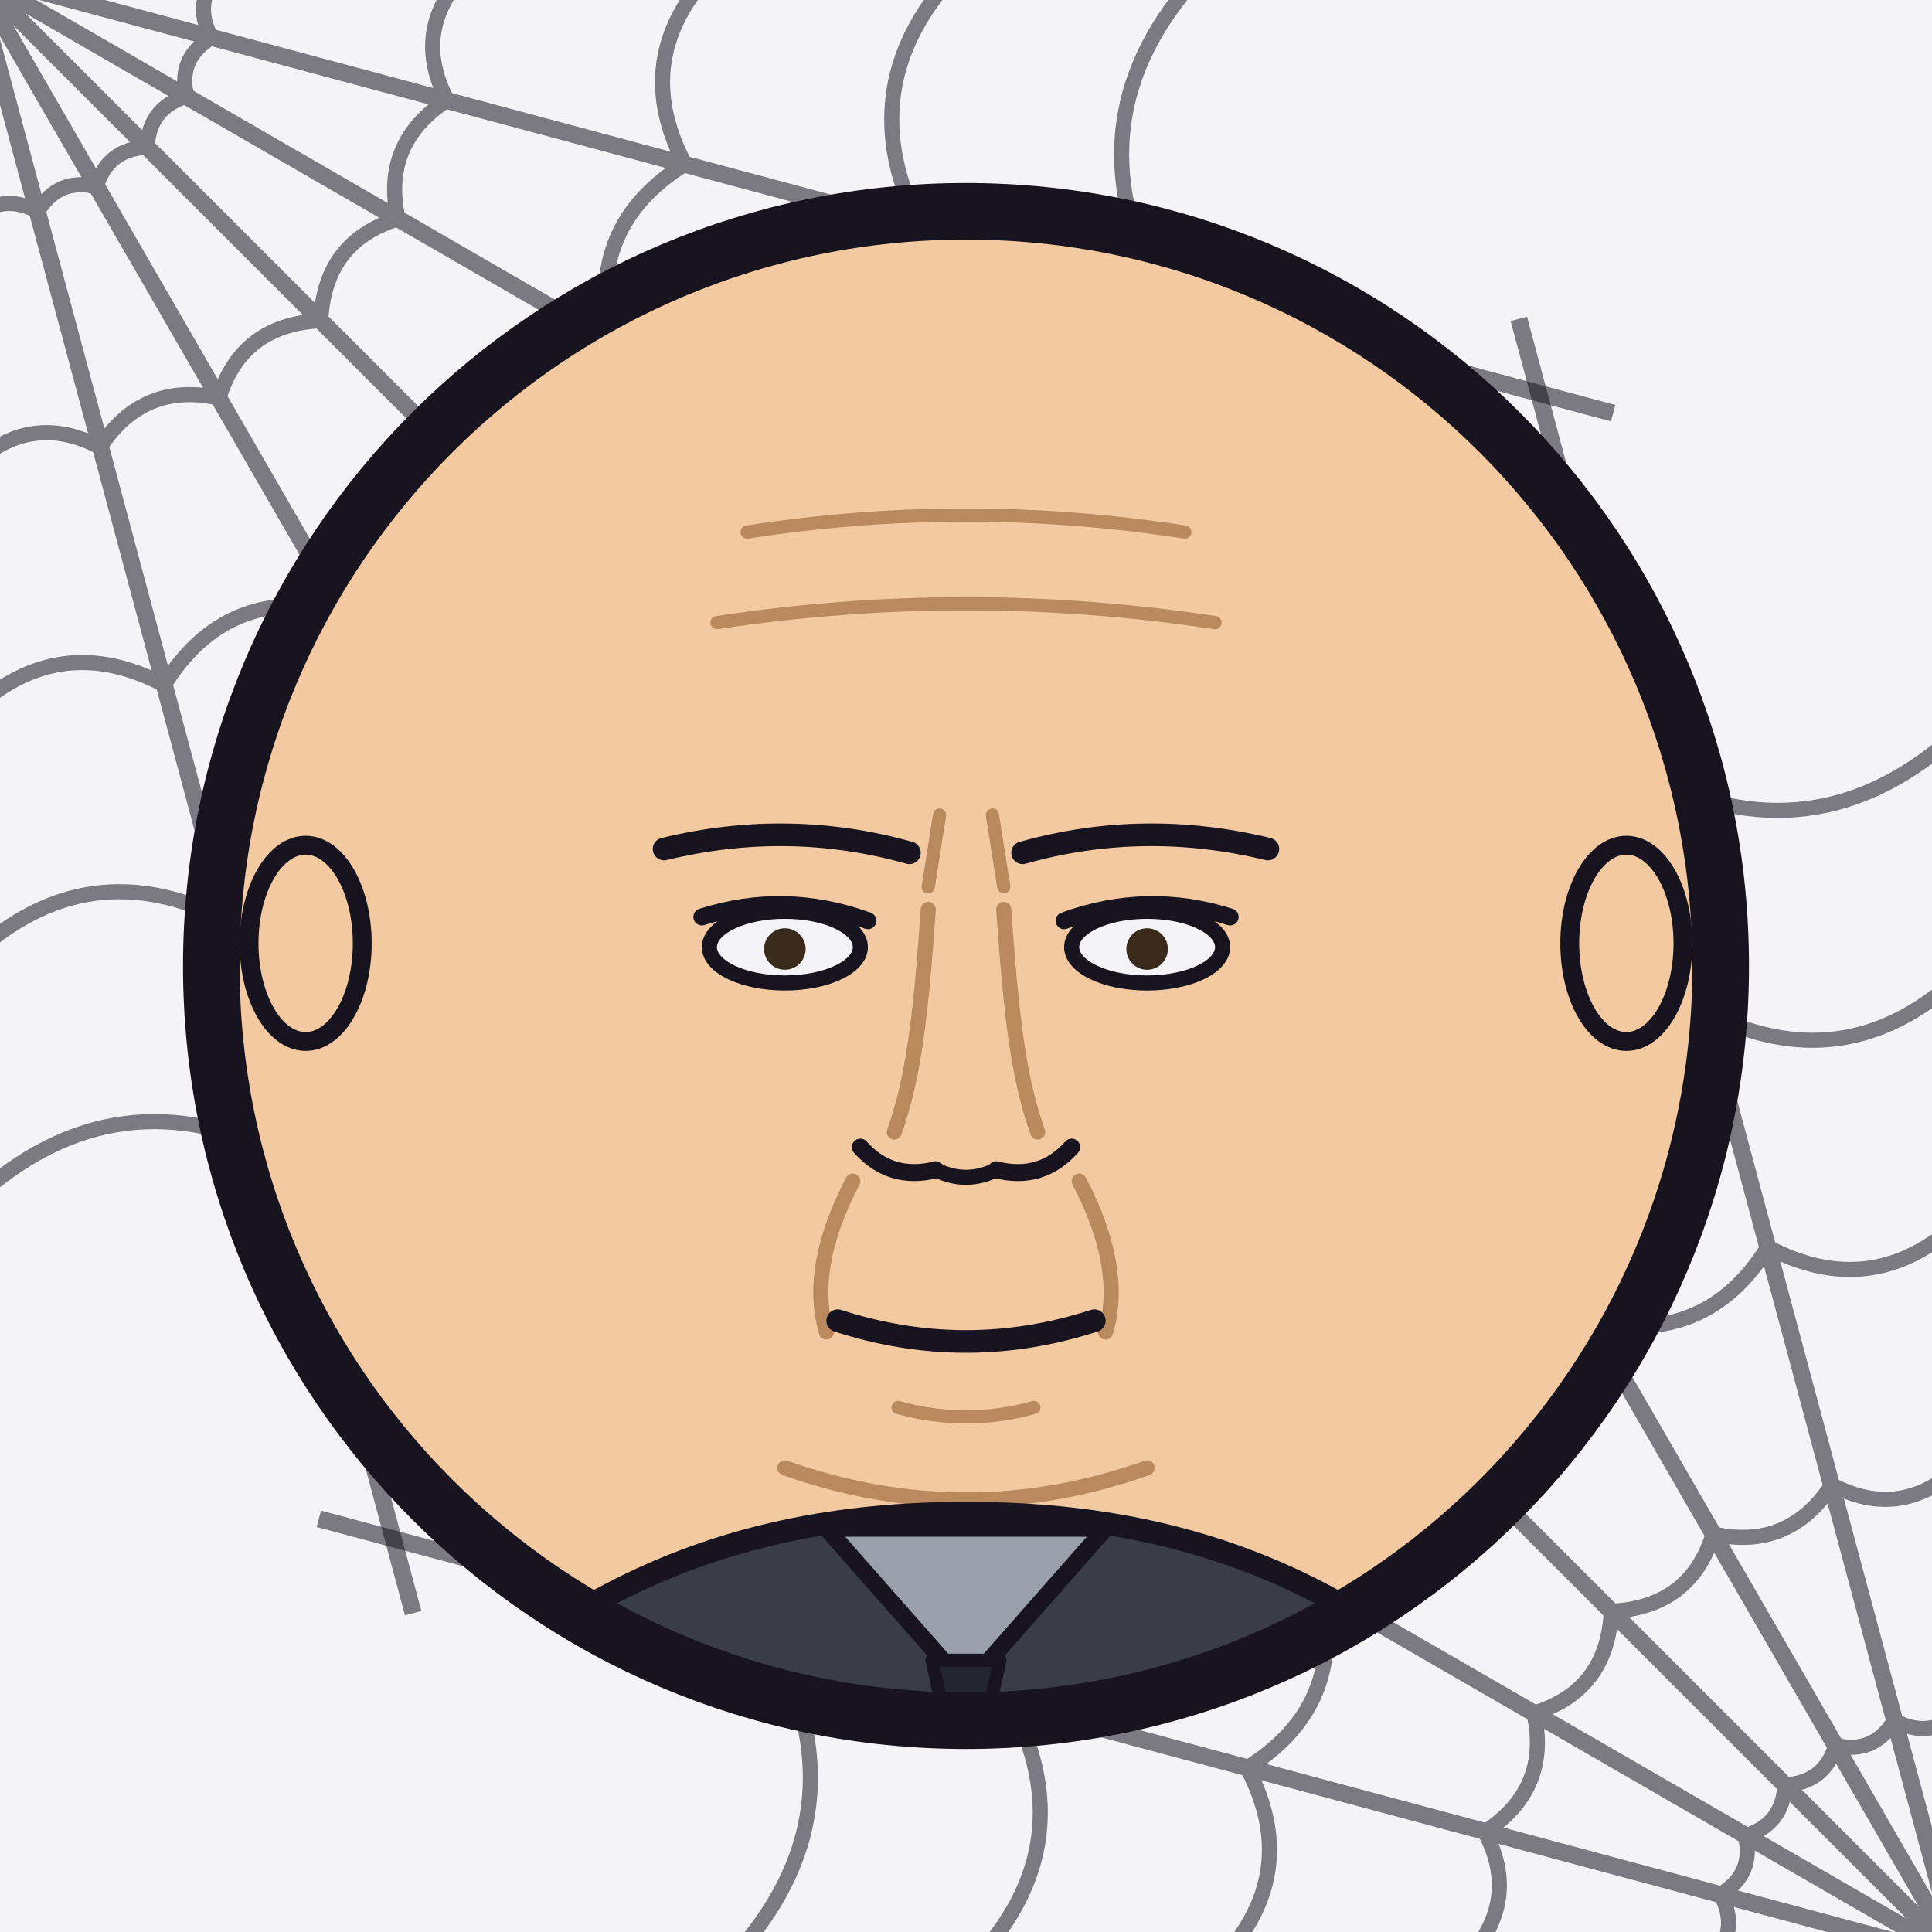
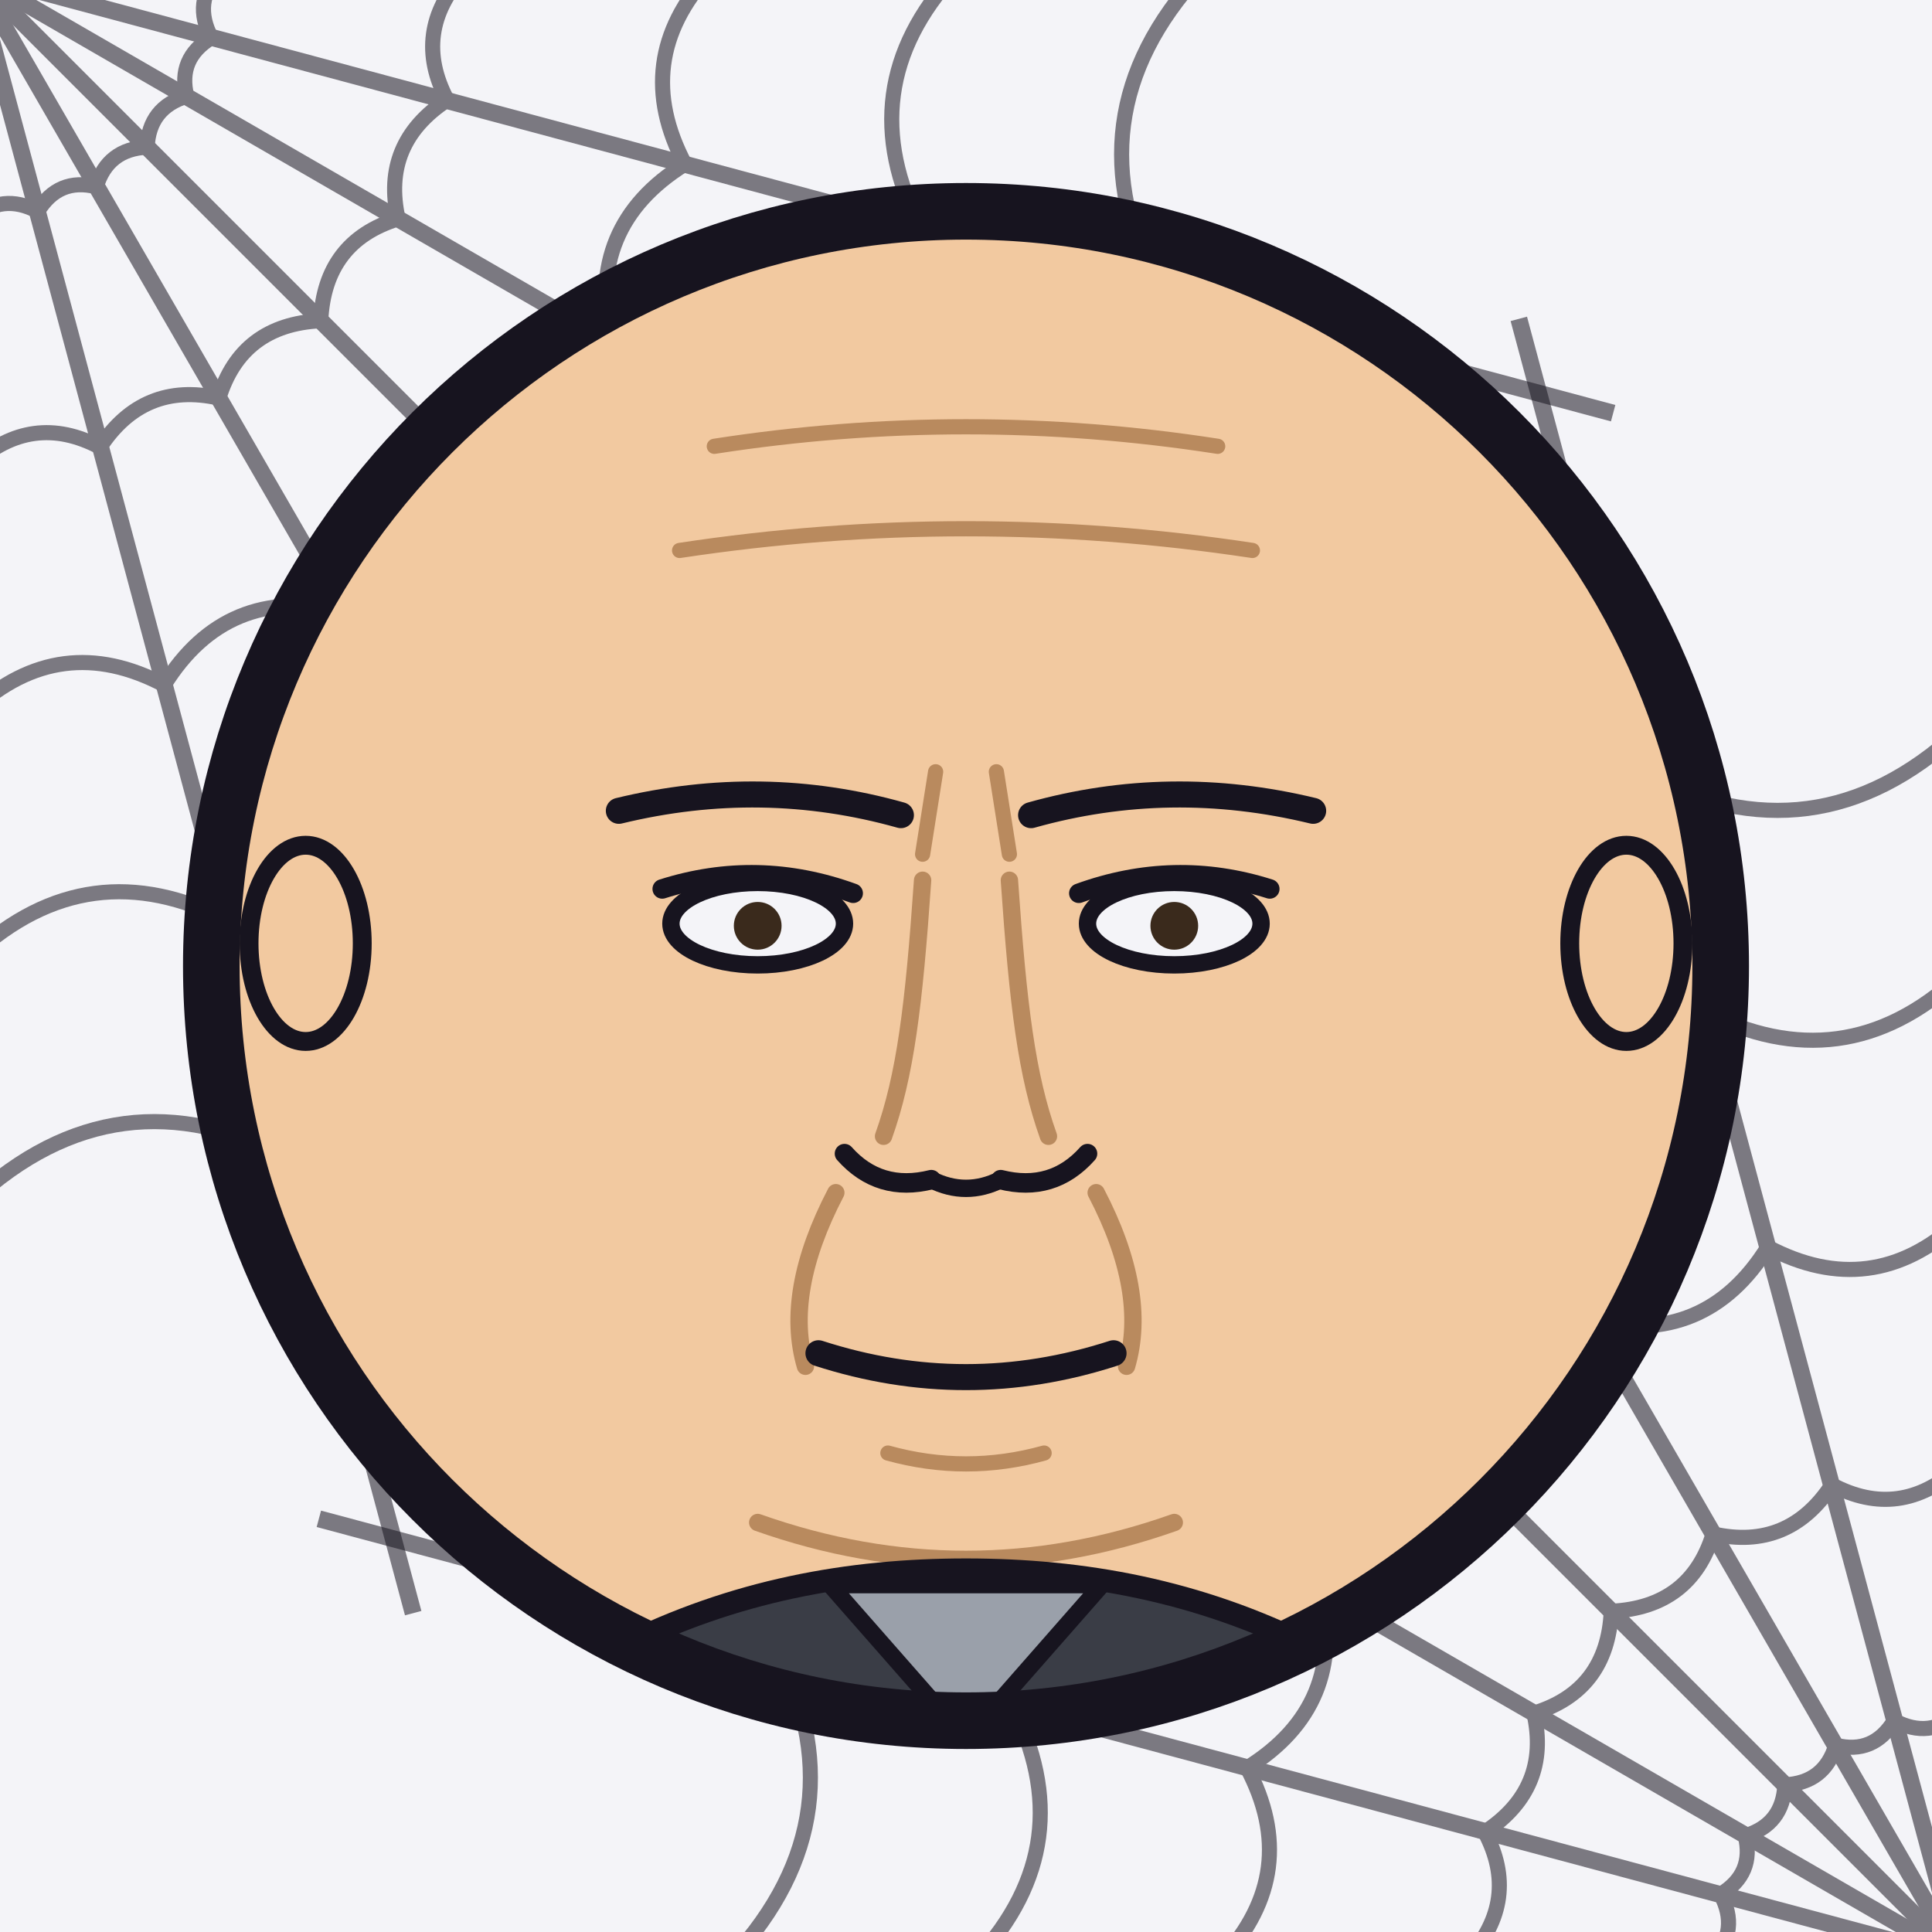
<svg xmlns="http://www.w3.org/2000/svg" viewBox="0 0 1024 1024">
  <rect x="0" y="0" width="1024" height="1024" fill="#f4f4f8" />
  <g stroke="#17141f" fill="none" opacity="0.55">
    <line x1="-14" y1="-14" x2="886" y2="-14" stroke-width="9" />
    <line x1="-14" y1="-14" x2="855" y2="219" stroke-width="9" />
    <line x1="-14" y1="-14" x2="765" y2="436" stroke-width="9" />
    <line x1="-14" y1="-14" x2="622" y2="622" stroke-width="9" />
    <line x1="-14" y1="-14" x2="436" y2="765" stroke-width="9" />
    <line x1="-14" y1="-14" x2="219" y2="855" stroke-width="9" />
    <line x1="-14" y1="-14" x2="-14" y2="886" stroke-width="9" />
    <path d="M 116 -14 Q 102 1 112 20" stroke-width="8" />
    <path d="M 112 20 Q 94 31 99 51" stroke-width="8" />
    <path d="M 99 51 Q 79 57 78 78" stroke-width="8" />
    <path d="M 78 78 Q 57 79 51 99" stroke-width="8" />
    <path d="M 51 99 Q 31 94 20 112" stroke-width="8" />
    <path d="M 20 112 Q 1 102 -14 116" stroke-width="8" />
    <path d="M 246 -14 Q 218 17 237 53" stroke-width="8" />
    <path d="M 237 53 Q 202 76 211 116" stroke-width="8" />
    <path d="M 211 116 Q 172 128 170 170" stroke-width="8" />
    <path d="M 170 170 Q 128 172 116 211" stroke-width="8" />
    <path d="M 116 211 Q 76 202 53 237" stroke-width="8" />
    <path d="M 53 237 Q 17 218 -14 246" stroke-width="8" />
    <path d="M 376 -14 Q 334 32 363 87" stroke-width="8" />
    <path d="M 363 87 Q 310 120 324 181" stroke-width="8" />
    <path d="M 324 181 Q 264 200 262 262" stroke-width="8" />
    <path d="M 262 262 Q 200 264 181 324" stroke-width="8" />
    <path d="M 181 324 Q 120 310 87 363" stroke-width="8" />
    <path d="M 87 363 Q 32 334 -14 376" stroke-width="8" />
    <path d="M 506 -14 Q 450 47 488 121" stroke-width="8" />
    <path d="M 488 121 Q 418 165 436 246" stroke-width="8" />
    <path d="M 436 246 Q 357 271 354 354" stroke-width="8" />
    <path d="M 354 354 Q 271 357 246 436" stroke-width="8" />
    <path d="M 246 436 Q 165 418 121 488" stroke-width="8" />
    <path d="M 121 488 Q 47 450 -14 506" stroke-width="8" />
    <path d="M 636 -14 Q 566 62 614 154" stroke-width="8" />
    <path d="M 614 154 Q 526 210 549 311" stroke-width="8" />
    <path d="M 549 311 Q 450 342 446 446" stroke-width="8" />
    <path d="M 446 446 Q 342 450 311 549" stroke-width="8" />
    <path d="M 311 549 Q 210 526 154 614" stroke-width="8" />
    <path d="M 154 614 Q 62 566 -14 636" stroke-width="8" />
  </g>
  <g stroke="#17141f" fill="none" opacity="0.55">
    <line x1="1038" y1="1038" x2="138" y2="1038" stroke-width="9" />
    <line x1="1038" y1="1038" x2="169" y2="805" stroke-width="9" />
    <line x1="1038" y1="1038" x2="259" y2="588" stroke-width="9" />
    <line x1="1038" y1="1038" x2="402" y2="402" stroke-width="9" />
    <line x1="1038" y1="1038" x2="588" y2="259" stroke-width="9" />
    <line x1="1038" y1="1038" x2="805" y2="169" stroke-width="9" />
    <line x1="1038" y1="1038" x2="1038" y2="138" stroke-width="9" />
    <path d="M 908 1038 Q 922 1023 912 1004" stroke-width="8" />
    <path d="M 912 1004 Q 930 993 925 973" stroke-width="8" />
    <path d="M 925 973 Q 945 967 946 946" stroke-width="8" />
    <path d="M 946 946 Q 967 945 973 925" stroke-width="8" />
    <path d="M 973 925 Q 993 930 1004 912" stroke-width="8" />
    <path d="M 1004 912 Q 1023 922 1038 908" stroke-width="8" />
    <path d="M 778 1038 Q 806 1007 787 971" stroke-width="8" />
    <path d="M 787 971 Q 822 948 813 908" stroke-width="8" />
    <path d="M 813 908 Q 852 896 854 854" stroke-width="8" />
    <path d="M 854 854 Q 896 852 908 813" stroke-width="8" />
    <path d="M 908 813 Q 948 822 971 787" stroke-width="8" />
    <path d="M 971 787 Q 1007 806 1038 778" stroke-width="8" />
    <path d="M 648 1038 Q 690 992 661 937" stroke-width="8" />
    <path d="M 661 937 Q 714 904 700 843" stroke-width="8" />
    <path d="M 700 843 Q 760 824 762 762" stroke-width="8" />
    <path d="M 762 762 Q 824 760 843 700" stroke-width="8" />
    <path d="M 843 700 Q 904 714 937 661" stroke-width="8" />
    <path d="M 937 661 Q 992 690 1038 648" stroke-width="8" />
    <path d="M 518 1038 Q 574 977 536 903" stroke-width="8" />
    <path d="M 536 903 Q 606 859 588 778" stroke-width="8" />
    <path d="M 588 778 Q 667 753 670 670" stroke-width="8" />
    <path d="M 670 670 Q 753 667 778 588" stroke-width="8" />
    <path d="M 778 588 Q 859 606 903 536" stroke-width="8" />
    <path d="M 903 536 Q 977 574 1038 518" stroke-width="8" />
    <path d="M 388 1038 Q 458 962 410 870" stroke-width="8" />
    <path d="M 410 870 Q 498 814 475 713" stroke-width="8" />
    <path d="M 475 713 Q 574 682 578 578" stroke-width="8" />
    <path d="M 578 578 Q 682 574 713 475" stroke-width="8" />
    <path d="M 713 475 Q 814 498 870 410" stroke-width="8" />
    <path d="M 870 410 Q 962 458 1038 388" stroke-width="8" />
  </g>
  <clipPath id="face">
    <circle cx="512" cy="512" r="400" />
  </clipPath>
  <circle cx="512" cy="512" r="400" fill="#f2c9a0" />
  <g clip-path="url(#face)" stroke-linejoin="round" stroke-linecap="round">
    <ellipse cx="162" cy="500" rx="30" ry="52" fill="#f2c9a0" stroke="#17141f" stroke-width="10" />
    <ellipse cx="862" cy="500" rx="30" ry="52" fill="#f2c9a0" stroke="#17141f" stroke-width="10" />
-     <path d="M 396 282 Q 512 264 628 282" fill="none" stroke="#b98a5e" stroke-width="7" />
-     <path d="M 380 330 Q 512 310 644 330" fill="none" stroke="#b98a5e" stroke-width="7" />
-     <path d="M 352 450 Q 418 434 482 452" fill="none" stroke="#17141f" stroke-width="12" />
-     <path d="M 672 450 Q 606 434 542 452" fill="none" stroke="#17141f" stroke-width="12" />
-     <path d="M 498 432 L 492 470" fill="none" stroke="#b98a5e" stroke-width="7" />
-     <path d="M 526 432 L 532 470" fill="none" stroke="#b98a5e" stroke-width="7" />
-     <path d="M 372 486 Q 416 472 460 488" fill="none" stroke="#17141f" stroke-width="9" />
-     <path d="M 652 486 Q 608 472 564 488" fill="none" stroke="#17141f" stroke-width="9" />
-     <ellipse cx="416" cy="502" rx="40" ry="19" fill="#f4f4f8" stroke="#17141f" stroke-width="8" />
-     <ellipse cx="608" cy="502" rx="40" ry="19" fill="#f4f4f8" stroke="#17141f" stroke-width="8" />
-     <ellipse cx="416" cy="503" rx="11" ry="11" fill="#3a2a1c" />
-     <ellipse cx="608" cy="503" rx="11" ry="11" fill="#3a2a1c" />
-     <path d="M 492 482 C 488 540, 484 572, 474 600" fill="none" stroke="#b98a5e" stroke-width="8" />
-     <path d="M 532 482 C 536 540, 540 572, 550 600" fill="none" stroke="#b98a5e" stroke-width="8" />
-     <path d="M 456 608 Q 472 626 496 620" fill="none" stroke="#17141f" stroke-width="9" />
-     <path d="M 568 608 Q 552 626 528 620" fill="none" stroke="#17141f" stroke-width="9" />
-     <path d="M 496 620 Q 512 628 528 620" fill="none" stroke="#17141f" stroke-width="8" />
-     <path d="M 452 626 Q 428 672 438 706" fill="none" stroke="#b98a5e" stroke-width="8" />
-     <path d="M 572 626 Q 596 672 586 706" fill="none" stroke="#b98a5e" stroke-width="8" />
-     <path d="M 444 700 Q 512 722 580 700" fill="none" stroke="#17141f" stroke-width="12" />
-     <path d="M 476 746 Q 512 756 548 746" fill="none" stroke="#b98a5e" stroke-width="7" />
-     <path d="M 416 778 Q 512 812 608 778" fill="none" stroke="#b98a5e" stroke-width="8" />
-     <path d="M 150 1010 C 260 848, 380 802, 512 802 C 644 802, 764 848, 874 1010 Z" fill="#3a3d46" stroke="#17141f" stroke-width="12" />
-     <path d="M 438 810 L 512 894 L 586 810 Z" fill="#9aa0aa" stroke="#17141f" stroke-width="9" />
-     <path d="M 494 880 L 530 880 L 522 916 L 502 916 Z" fill="#23262e" stroke="#17141f" stroke-width="7" />
+     <g transform="translate(-76.8,-87.75) scale(1.15)">
+       <path d="M 396 282 Q 512 264 628 282" fill="none" stroke="#b98a5e" stroke-width="7" />
+       <path d="M 380 330 Q 512 310 644 330" fill="none" stroke="#b98a5e" stroke-width="7" />
+       <path d="M 352 450 Q 418 434 482 452" fill="none" stroke="#17141f" stroke-width="12" />
+       <path d="M 672 450 Q 606 434 542 452" fill="none" stroke="#17141f" stroke-width="12" />
+       <path d="M 498 432 L 492 470" fill="none" stroke="#b98a5e" stroke-width="7" />
+       <path d="M 526 432 L 532 470" fill="none" stroke="#b98a5e" stroke-width="7" />
+       <path d="M 372 486 Q 416 472 460 488" fill="none" stroke="#17141f" stroke-width="9" />
+       <path d="M 652 486 Q 608 472 564 488" fill="none" stroke="#17141f" stroke-width="9" />
+       <ellipse cx="416" cy="502" rx="40" ry="19" fill="#f4f4f8" stroke="#17141f" stroke-width="8" />
+       <ellipse cx="608" cy="502" rx="40" ry="19" fill="#f4f4f8" stroke="#17141f" stroke-width="8" />
+       <ellipse cx="416" cy="503" rx="11" ry="11" fill="#3a2a1c" />
+       <ellipse cx="608" cy="503" rx="11" ry="11" fill="#3a2a1c" />
+       <path d="M 492 482 C 488 540, 484 572, 474 600" fill="none" stroke="#b98a5e" stroke-width="8" />
+       <path d="M 532 482 C 536 540, 540 572, 550 600" fill="none" stroke="#b98a5e" stroke-width="8" />
+       <path d="M 456 608 Q 472 626 496 620" fill="none" stroke="#17141f" stroke-width="9" />
+       <path d="M 568 608 Q 552 626 528 620" fill="none" stroke="#17141f" stroke-width="9" />
+       <path d="M 496 620 Q 512 628 528 620" fill="none" stroke="#17141f" stroke-width="8" />
+       <path d="M 452 626 Q 428 672 438 706" fill="none" stroke="#b98a5e" stroke-width="8" />
+       <path d="M 572 626 Q 596 672 586 706" fill="none" stroke="#b98a5e" stroke-width="8" />
+       <path d="M 444 700 Q 512 722 580 700" fill="none" stroke="#17141f" stroke-width="12" />
+       <path d="M 476 746 Q 512 756 548 746" fill="none" stroke="#b98a5e" stroke-width="7" />
+       <path d="M 416 778 Q 512 812 608 778" fill="none" stroke="#b98a5e" stroke-width="8" />
+     </g>
+     <path d="M 150 1030 C 268 876, 388 832, 512 832 C 636 832, 756 876, 874 1030 Z" fill="#3a3d46" stroke="#17141f" stroke-width="12" />
+     <path d="M 440 840 L 512 922 L 584 840 Z" fill="#9aa0aa" stroke="#17141f" stroke-width="9" />
+     <path d="M 496 908 L 530 908 L 523 942 L 503 942 Z" fill="#23262e" stroke="#17141f" stroke-width="7" />
  </g>
  <circle cx="512" cy="512" r="400" fill="none" stroke="#17141f" stroke-width="30" />
</svg>
